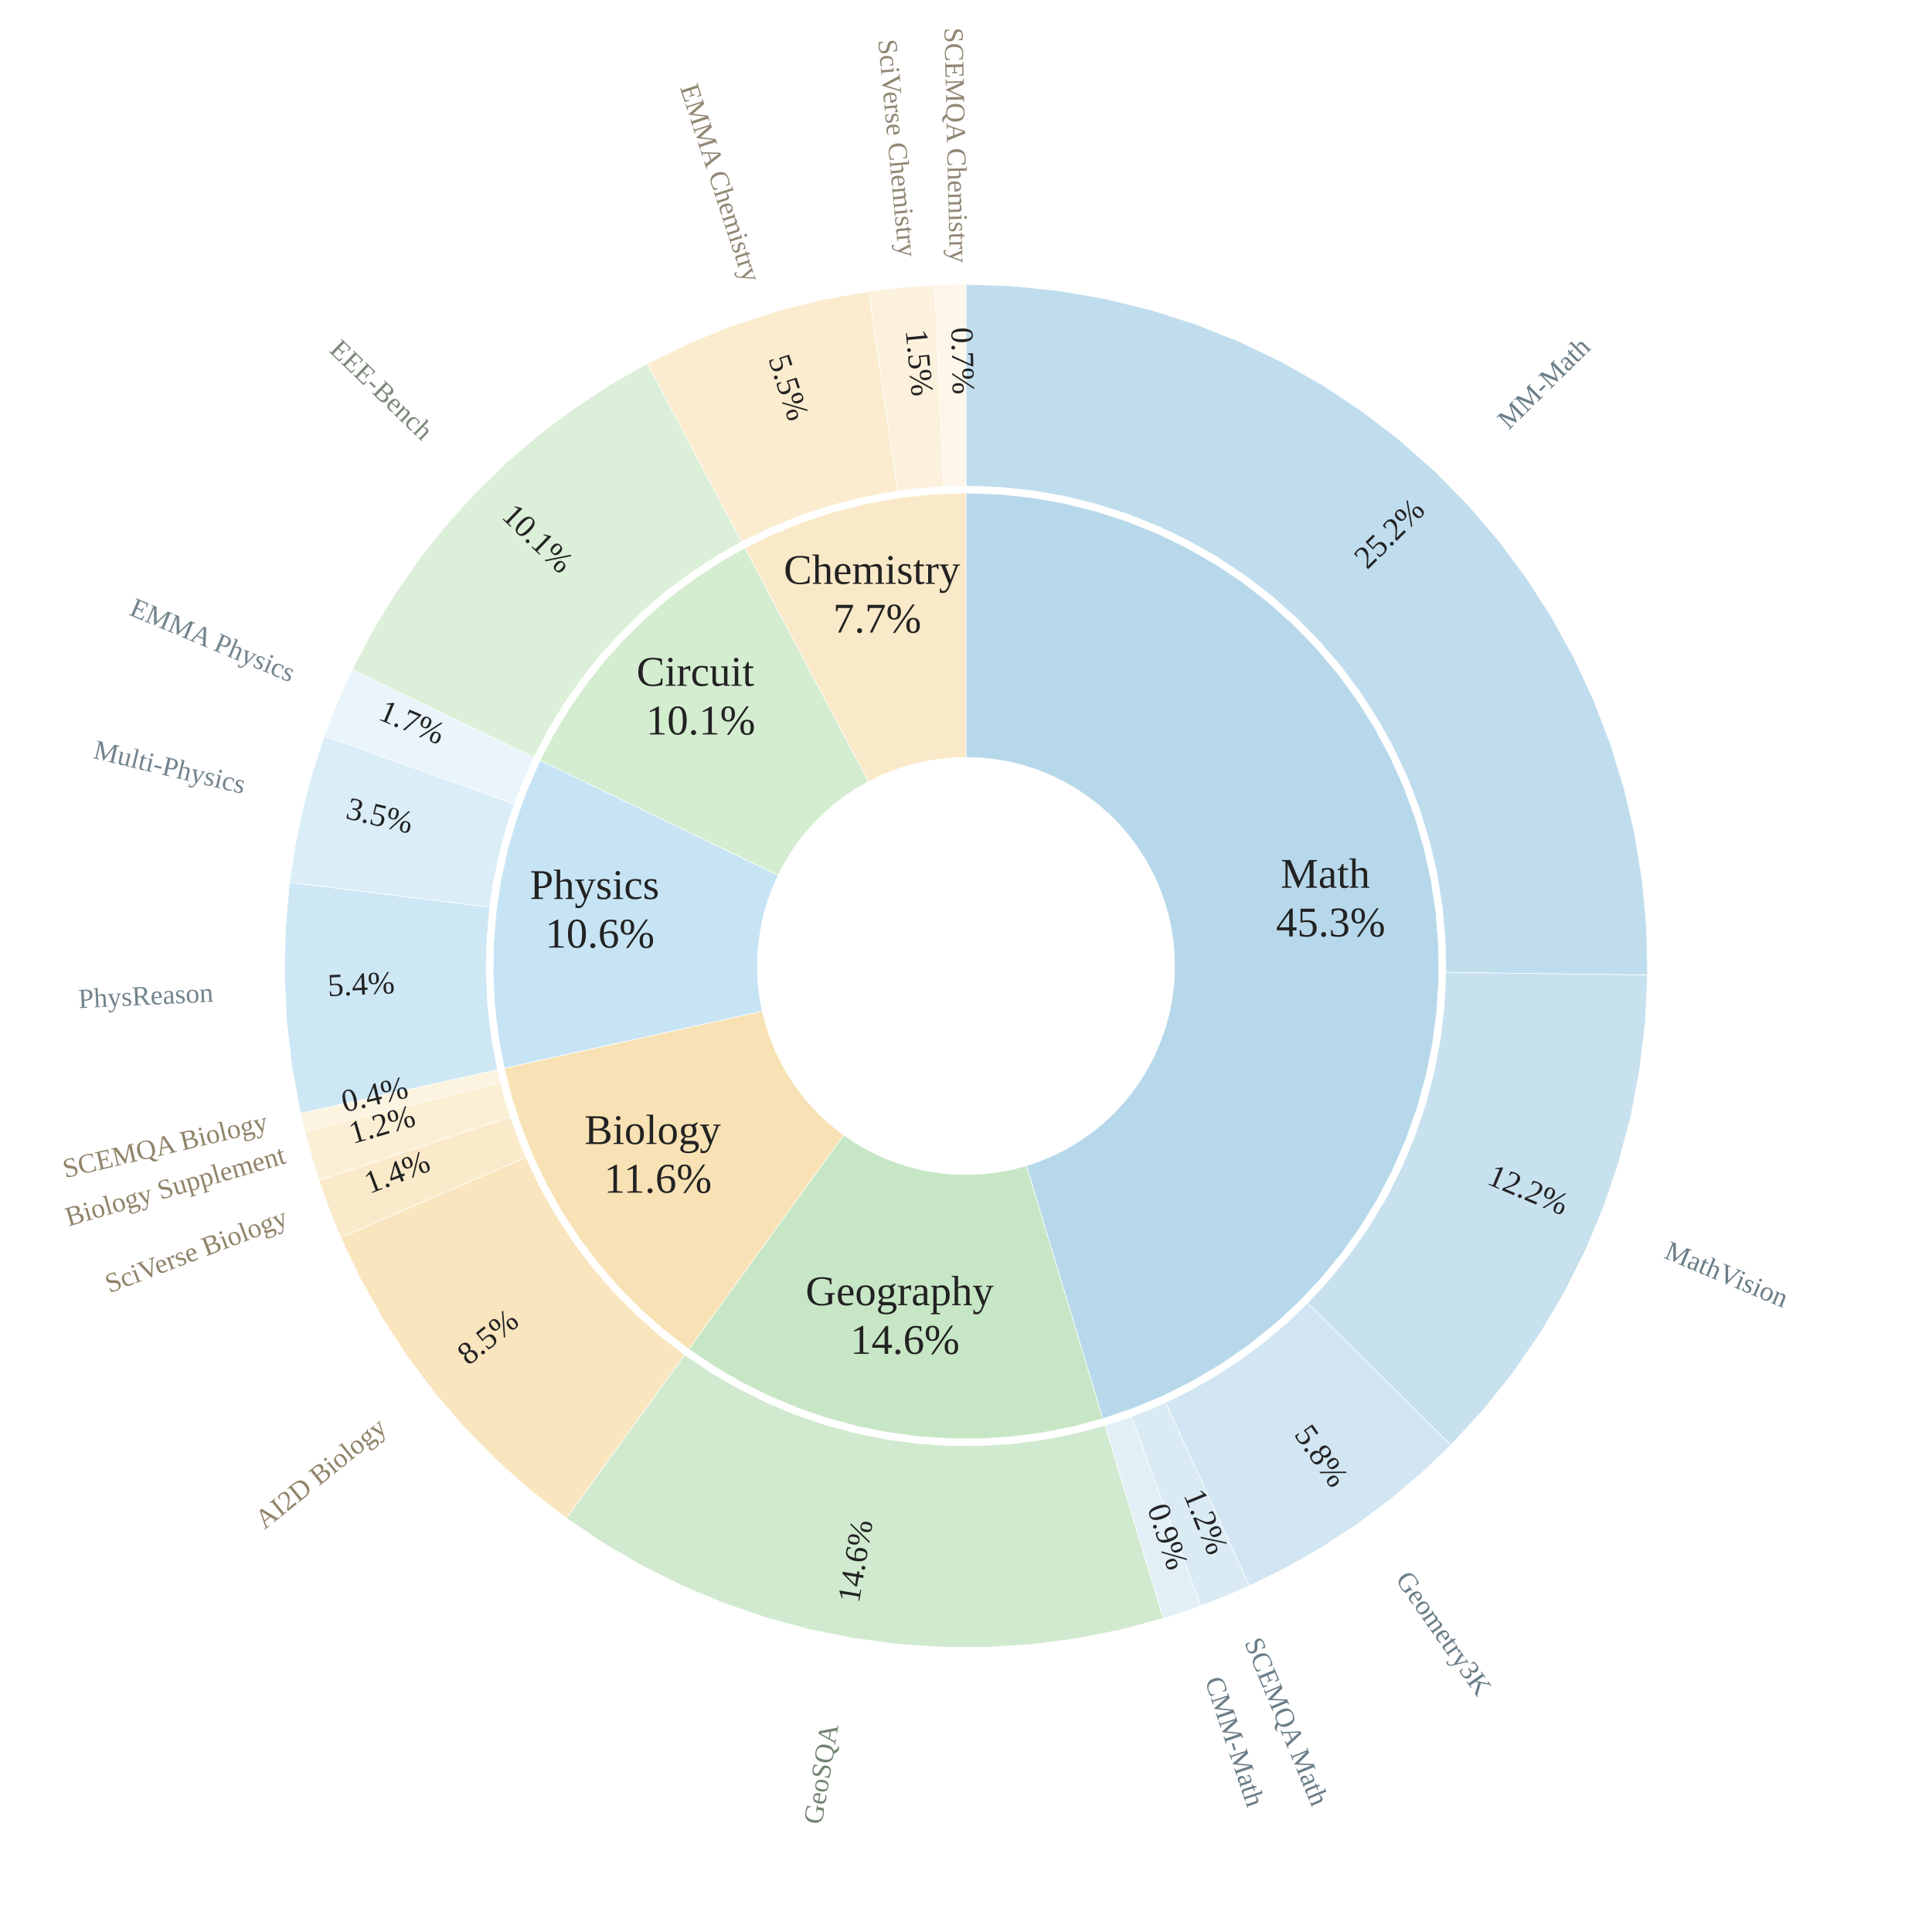
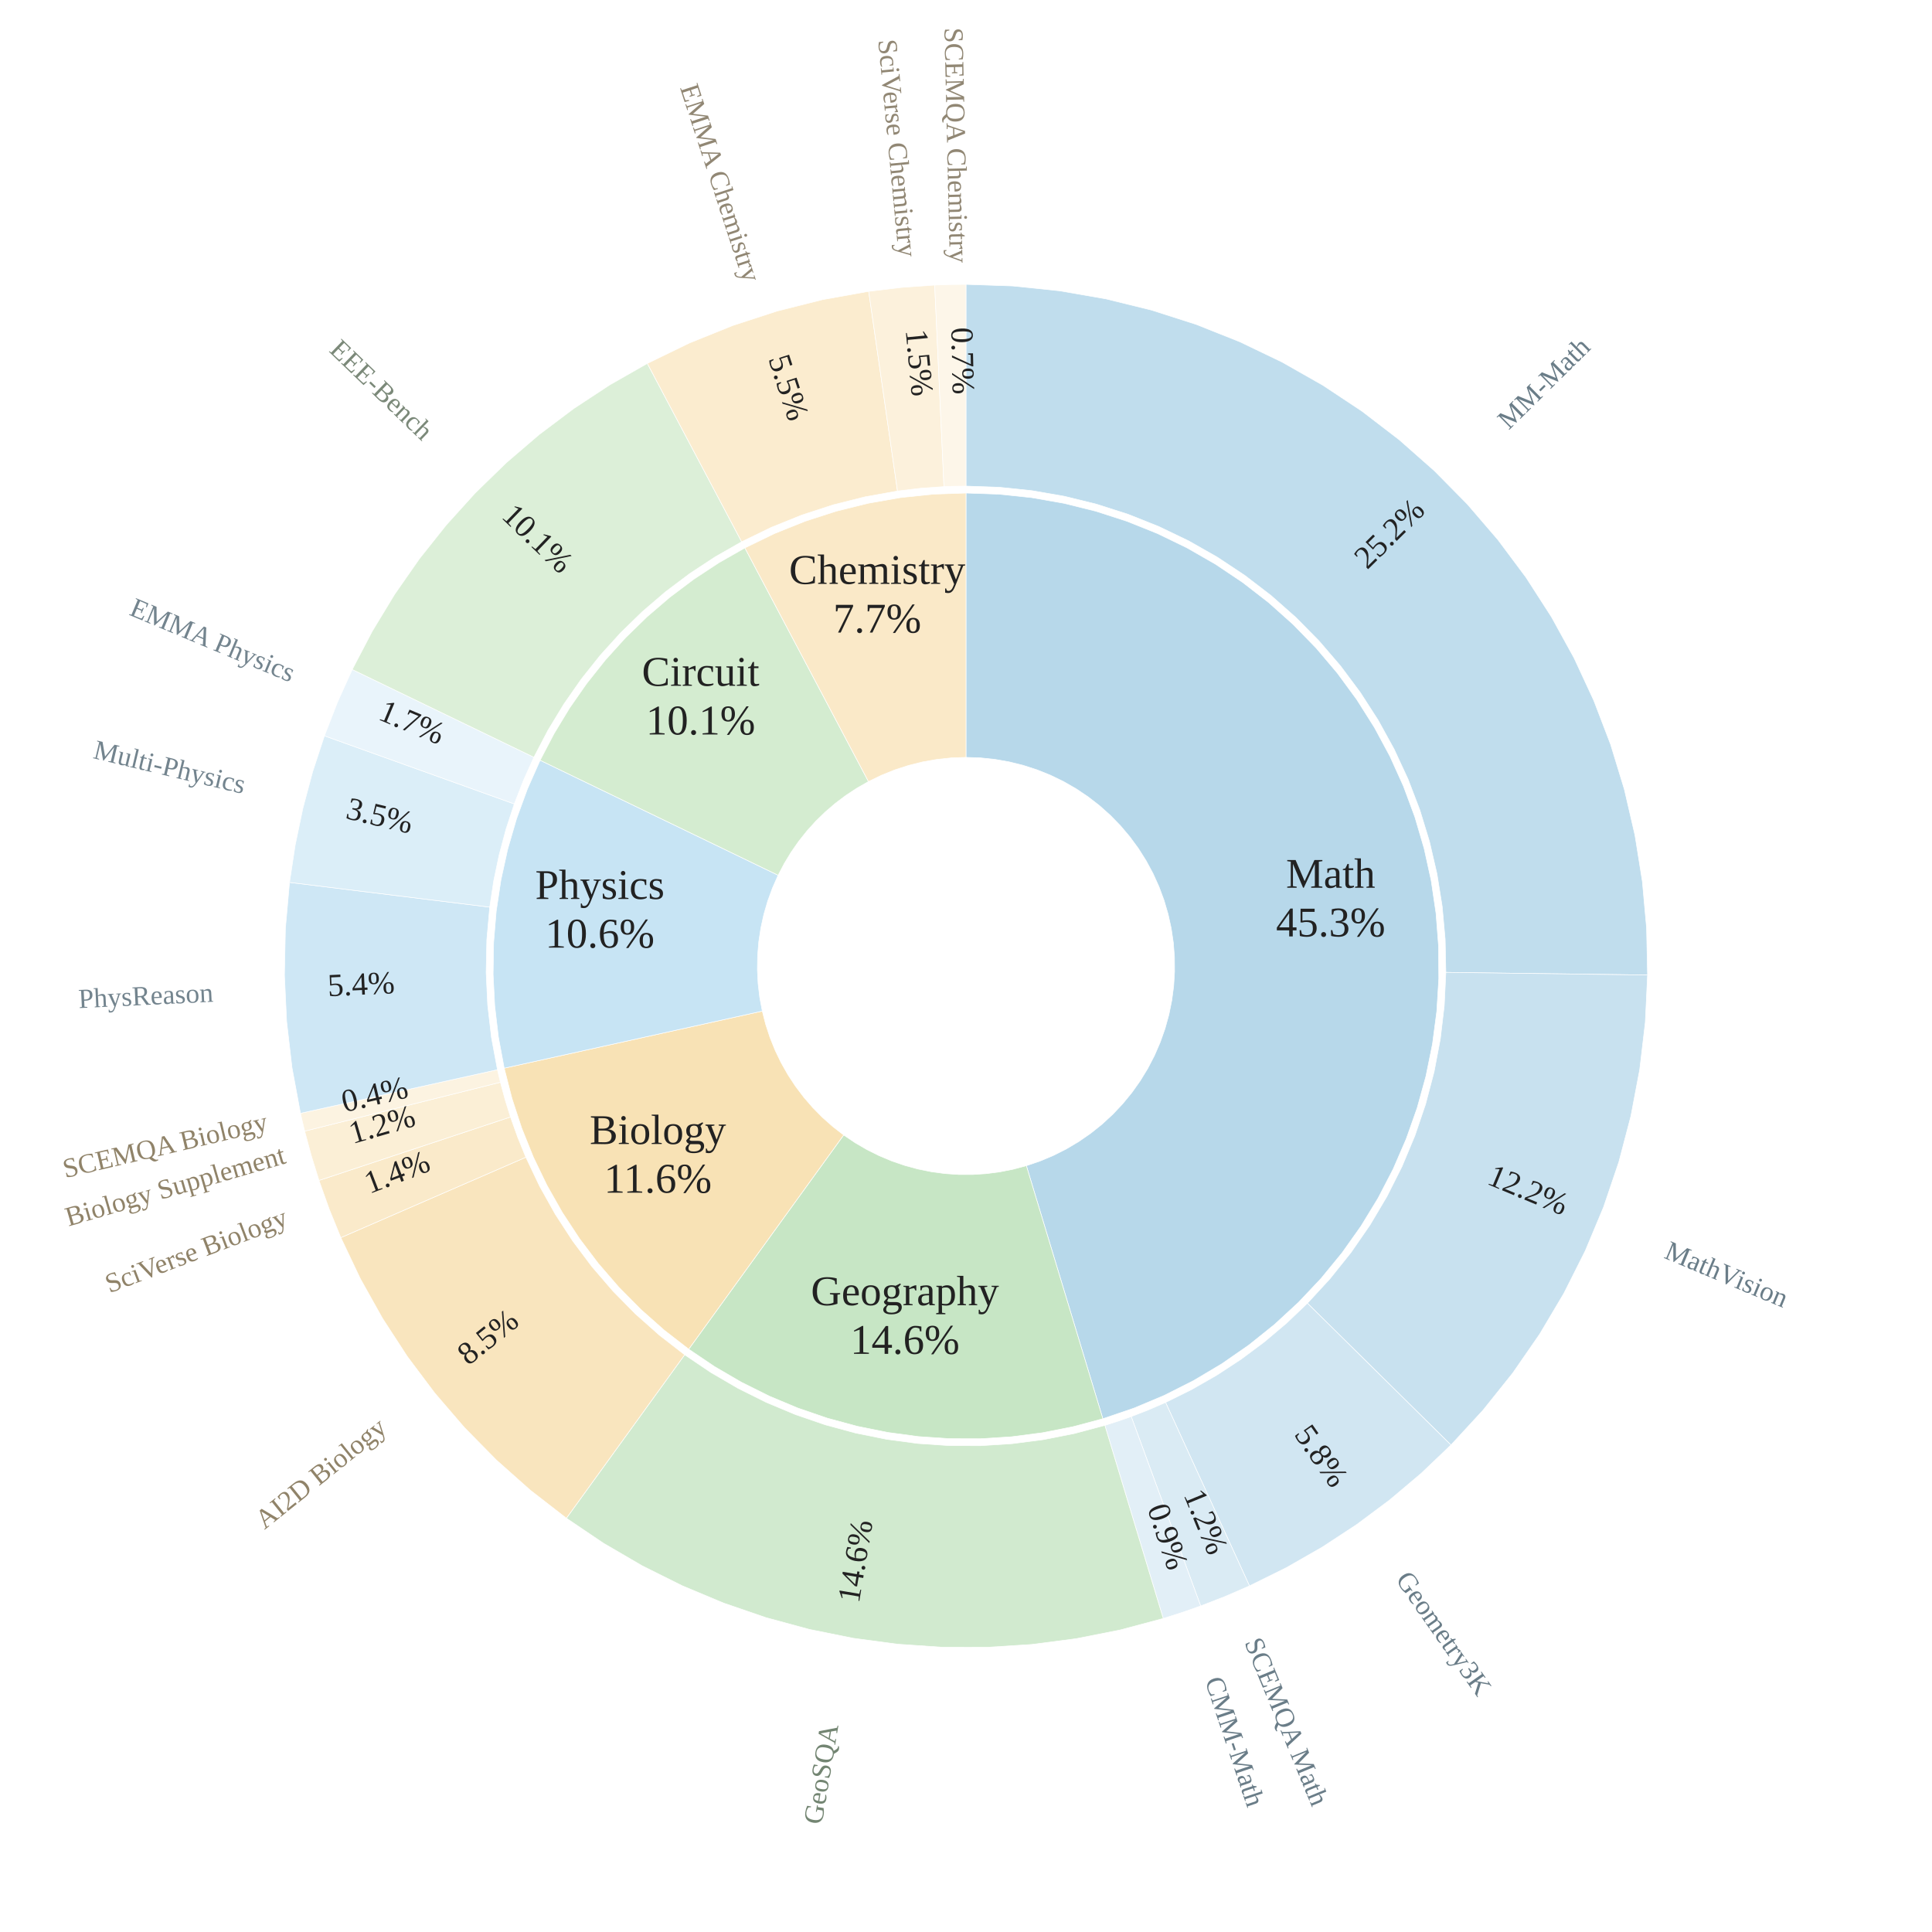
<svg xmlns="http://www.w3.org/2000/svg" width="14in" height="14in" viewBox="0 0 4200 4200">
  <rect width="100%" height="100%" fill="white" />
  <g id="outer-ring">
    <path id="slice-outer-mm_math" d="M 2100.000 618.240 L 2201.970 621.753 L 2303.457 632.275 L 2403.980 649.756 L 2503.061 674.113 L 2600.230 705.230 L 2695.029 742.961 L 2787.005 787.127 L 2875.725 837.517 L 2960.766 893.893 L 3041.726 955.988 L 3118.221 1023.507 L 3189.889 1096.130 L 3256.388 1173.513 L 3317.405 1255.288 L 3372.649 1341.069 L 3421.860 1430.448 L 3464.803 1523.002 L 3501.274 1618.292 L 3531.102 1715.865 L 3554.144 1815.260 L 3570.292 1916.005 L 3579.468 2017.623 L 3581.630 2119.631 L 3143.188 2113.822 L 3141.667 2042.000 L 3135.206 1970.453 L 3123.836 1899.520 L 3107.613 1829.538 L 3086.612 1760.838 L 3060.932 1693.746 L 3030.697 1628.581 L 2996.049 1565.651 L 2957.152 1505.254 L 2914.192 1447.677 L 2867.371 1393.193 L 2816.911 1342.061 L 2763.052 1294.522 L 2706.050 1250.802 L 2646.174 1211.109 L 2583.708 1175.630 L 2518.949 1144.534 L 2452.203 1117.968 L 2383.788 1096.059 L 2314.026 1078.909 L 2243.251 1066.602 L 2171.795 1059.193 L 2100.000 1056.720 Z" fill="#c0dded" stroke="white" stroke-width="1.2" />
    <path id="slice-outer-mathvision" d="M 3581.630 2119.631 L 3576.674 2222.667 L 3564.561 2325.109 L 3545.350 2426.459 L 3519.134 2526.228 L 3486.041 2623.931 L 3446.230 2719.094 L 3399.894 2811.258 L 3347.259 2899.974 L 3288.579 2984.813 L 3224.138 3065.363 L 3154.249 3141.235 L 2842.278 2833.115 L 2891.485 2779.695 L 2936.856 2722.980 L 2978.172 2663.247 L 3015.232 2600.783 L 3047.856 2535.893 L 3075.886 2468.890 L 3099.186 2400.099 L 3117.644 2329.854 L 3131.170 2258.495 L 3139.699 2186.368 L 3143.188 2113.822 Z" fill="#c8e1ef" stroke="white" stroke-width="1.2" />
    <path id="slice-outer-geometry3k" d="M 3154.249 3141.235 L 3089.422 3203.021 L 3020.982 3260.778 L 2949.177 3314.295 L 2874.270 3363.376 L 2796.535 3407.843 L 2716.255 3447.532 L 2533.894 3048.772 L 2590.417 3020.828 L 2645.149 2989.520 L 2697.890 2954.963 L 2748.446 2917.282 L 2796.634 2876.617 L 2842.278 2833.115 Z" fill="#d1e6f2" stroke="white" stroke-width="1.2" />
    <path id="slice-outer-scemqa_math" d="M 2716.255 3447.532 L 2663.643 3470.372 L 2610.185 3491.159 L 2459.212 3079.490 L 2496.850 3064.854 L 2533.894 3048.772 Z" fill="#daebf4" stroke="white" stroke-width="1.2" />
    <path id="slice-outer-cmm_math" d="M 2610.185 3491.159 L 2569.659 3505.359 L 2528.738 3518.378 L 2401.866 3098.654 L 2430.678 3089.487 L 2459.212 3079.490 Z" fill="#e2eff7" stroke="white" stroke-width="1.2" />
    <path id="slice-outer-geosqa" d="M 2528.738 3518.378 L 2434.676 3543.470 L 2339.170 3562.330 L 2242.632 3574.879 L 2145.478 3581.062 L 2048.128 3580.852 L 1951.001 3574.250 L 1854.518 3561.284 L 1759.094 3542.011 L 1665.142 3516.514 L 1573.067 3484.902 L 1483.266 3447.313 L 1396.128 3403.908 L 1312.027 3354.875 L 1231.328 3300.426 L 1488.384 2945.198 L 1545.203 2983.535 L 1604.416 3018.058 L 1665.769 3048.618 L 1728.996 3075.084 L 1793.825 3097.341 L 1859.975 3115.294 L 1927.161 3128.863 L 1995.093 3137.992 L 2063.478 3142.641 L 2132.020 3142.789 L 2200.425 3138.435 L 2268.395 3129.600 L 2335.639 3116.320 L 2401.866 3098.654 Z" fill="#d1eacf" stroke="white" stroke-width="1.2" />
    <path id="slice-outer-ai2d_biology" d="M 1231.328 3300.426 L 1153.122 3239.752 L 1079.141 3173.993 L 1009.716 3103.441 L 945.156 3028.412 L 885.749 2949.239 L 831.761 2866.278 L 783.431 2779.897 L 740.977 2690.482 L 1143.137 2515.747 L 1173.028 2578.703 L 1207.056 2639.522 L 1245.068 2697.934 L 1286.896 2753.678 L 1332.351 2806.504 L 1381.232 2856.179 L 1433.321 2902.479 L 1488.384 2945.198 Z" fill="#f9e5be" stroke="white" stroke-width="1.2" />
    <path id="slice-outer-sciverse_biology" d="M 740.977 2690.482 L 715.831 2628.857 L 693.479 2566.166 L 1109.694 2428.219 L 1125.432 2472.359 L 1143.137 2515.747 Z" fill="#faeaca" stroke="white" stroke-width="1.2" />
    <path id="slice-outer-biology_supplement" d="M 693.479 2566.166 L 676.918 2512.856 L 662.377 2458.960 L 1087.796 2352.737 L 1098.034 2390.684 L 1109.694 2428.219 Z" fill="#fbefd6" stroke="white" stroke-width="1.2" />
    <path id="slice-outer-scemqa_biology" d="M 662.377 2458.960 L 657.677 2439.583 L 653.238 2420.146 L 1081.362 2325.409 L 1084.487 2339.094 L 1087.796 2352.737 Z" fill="#fcf3e1" stroke="white" stroke-width="1.2" />
    <path id="slice-outer-physreason" d="M 653.238 2420.146 L 634.796 2320.885 L 623.156 2220.599 L 618.372 2119.753 L 620.466 2018.816 L 629.428 1918.255 L 1064.597 1972.037 L 1058.287 2042.840 L 1056.813 2113.908 L 1060.181 2184.912 L 1068.377 2255.521 L 1081.362 2325.409 Z" fill="#cee7f5" stroke="white" stroke-width="1.2" />
    <path id="slice-outer-multi_physics" d="M 629.428 1918.255 L 641.741 1837.142 L 658.525 1756.835 L 679.728 1677.579 L 705.284 1599.619 L 1118.006 1747.691 L 1100.012 1802.581 L 1085.084 1858.384 L 1073.267 1914.927 L 1064.597 1972.037 Z" fill="#dbeef8" stroke="white" stroke-width="1.2" />
    <path id="slice-outer-emma_physics" d="M 705.284 1599.619 L 733.629 1526.726 L 765.780 1455.431 L 1160.600 1646.171 L 1137.963 1696.369 L 1118.006 1747.691 Z" fill="#e9f4fb" stroke="white" stroke-width="1.2" />
    <path id="slice-outer-eee_bench" d="M 765.780 1455.431 L 809.319 1372.157 L 858.049 1291.810 L 911.774 1214.713 L 970.278 1141.177 L 1033.325 1071.497 L 1100.662 1005.954 L 1172.019 944.810 L 1247.107 888.313 L 1325.626 836.688 L 1407.258 790.144 L 1612.253 1177.755 L 1554.777 1210.525 L 1499.494 1246.873 L 1446.625 1286.652 L 1396.385 1329.702 L 1348.974 1375.850 L 1304.584 1424.910 L 1263.392 1476.686 L 1225.565 1530.968 L 1191.255 1587.539 L 1160.600 1646.171 Z" fill="#dcefd8" stroke="white" stroke-width="1.2" />
    <path id="slice-outer-emma_chemistry" d="M 1407.258 790.144 L 1498.734 745.713 L 1593.042 707.662 L 1689.737 676.168 L 1788.365 651.381 L 1888.461 633.418 L 1951.059 1067.406 L 1880.584 1080.054 L 1811.142 1097.506 L 1743.060 1119.680 L 1676.660 1146.472 L 1612.253 1177.755 Z" fill="#fbeccf" stroke="white" stroke-width="1.2" />
    <path id="slice-outer-sciverse_chemistry" d="M 1888.461 633.418 L 1960.029 624.866 L 2031.928 619.804 L 2052.072 1057.822 L 2001.449 1061.385 L 1951.059 1067.406 Z" fill="#fcf1dc" stroke="white" stroke-width="1.2" />
    <path id="slice-outer-scemqa_chemistry" d="M 2031.928 619.804 L 2065.955 618.631 L 2100.000 618.240 L 2100.000 1056.720 L 2076.029 1056.995 L 2052.072 1057.822 Z" fill="#fdf6e9" stroke="white" stroke-width="1.2" />
  </g>
  <g id="inner-ring">
    <path id="slice-inner-math" d="M 2100.000 1071.840 L 2171.363 1074.320 L 2242.383 1081.746 L 2312.715 1094.085 L 2382.021 1111.275 L 2449.967 1133.234 L 2516.225 1159.857 L 2580.476 1191.014 L 2642.409 1226.555 L 2701.725 1266.310 L 2758.140 1310.085 L 2811.380 1357.671 L 2861.188 1408.837 L 2907.325 1463.337 L 2949.568 1520.908 L 2987.713 1581.272 L 3021.577 1644.139 L 3050.995 1709.204 L 3075.826 1776.153 L 3095.950 1844.665 L 3111.271 1914.409 L 3121.714 1985.048 L 3127.228 2056.241 L 3127.788 2127.645 L 3123.391 2198.916 L 3114.057 2269.710 L 3099.832 2339.685 L 3080.784 2408.504 L 3057.006 2475.835 L 3028.612 2541.353 L 2995.739 2604.743 L 2958.545 2665.698 L 2917.210 2723.924 L 2871.933 2779.141 L 2822.933 2831.082 L 2770.446 2879.497 L 2714.725 2924.152 L 2656.039 2964.831 L 2594.671 3001.340 L 2530.917 3033.501 L 2465.085 3061.159 L 2397.491 3084.181 L 2231.246 2534.197 L 2261.067 2524.041 L 2290.111 2511.838 L 2318.237 2497.650 L 2345.311 2481.543 L 2371.202 2463.596 L 2395.785 2443.896 L 2418.941 2422.536 L 2440.559 2399.621 L 2460.534 2375.261 L 2478.770 2349.573 L 2495.179 2322.681 L 2509.682 2294.715 L 2522.209 2265.810 L 2532.699 2236.105 L 2541.102 2205.743 L 2547.378 2174.872 L 2551.496 2143.639 L 2553.436 2112.196 L 2553.189 2080.694 L 2550.756 2049.286 L 2546.149 2018.122 L 2539.390 1987.352 L 2530.511 1957.127 L 2519.557 1927.590 L 2506.578 1898.885 L 2491.638 1871.150 L 2474.809 1844.518 L 2456.173 1819.119 L 2435.818 1795.075 L 2413.844 1772.502 L 2390.356 1751.508 L 2365.467 1732.195 L 2339.298 1714.657 L 2311.975 1698.977 L 2283.629 1685.231 L 2254.397 1673.486 L 2224.421 1663.798 L 2193.845 1656.214 L 2162.816 1650.771 L 2131.484 1647.494 L 2100.000 1646.400 Z" fill="#B7D8EA" stroke="white" stroke-width="1.2" />
    <path id="slice-inner-geography" d="M 2397.491 3084.181 L 2332.224 3101.591 L 2265.955 3114.678 L 2198.969 3123.386 L 2131.556 3127.676 L 2064.007 3127.530 L 1996.613 3122.949 L 1929.666 3113.952 L 1863.453 3100.579 L 1798.262 3082.887 L 1734.373 3060.953 L 1672.062 3034.870 L 1611.599 3004.753 L 1553.243 2970.730 L 1497.248 2932.948 L 1834.080 2467.477 L 1858.784 2484.145 L 1884.529 2499.156 L 1911.204 2512.443 L 1938.694 2523.950 L 1966.880 2533.627 L 1995.641 2541.432 L 2024.852 2547.332 L 2054.388 2551.301 L 2084.121 2553.322 L 2113.922 2553.386 L 2143.663 2551.494 L 2173.215 2547.652 L 2202.452 2541.878 L 2231.246 2534.197 Z" fill="#C7E6C5" stroke="white" stroke-width="1.2" />
    <path id="slice-inner-biology" d="M 1497.248 2932.948 L 1443.582 2891.346 L 1392.779 2846.292 L 1345.061 2797.983 L 1300.635 2746.629 L 1259.696 2692.455 L 1222.423 2635.697 L 1188.977 2576.602 L 1159.504 2515.429 L 1134.134 2452.443 L 1112.977 2387.921 L 1096.125 2322.142 L 1657.114 2198.004 L 1664.549 2227.024 L 1673.883 2255.490 L 1685.075 2283.277 L 1698.078 2310.266 L 1712.834 2336.337 L 1729.278 2361.377 L 1747.339 2385.277 L 1766.939 2407.933 L 1787.991 2429.246 L 1810.404 2449.123 L 1834.080 2467.477 Z" fill="#F8E2B5" stroke="white" stroke-width="1.2" />
    <path id="slice-inner-physics" d="M 1096.125 2322.142 L 1083.538 2254.656 L 1075.484 2186.481 L 1071.996 2117.920 L 1073.092 2049.280 L 1078.766 1980.865 L 1088.992 1912.982 L 1103.726 1845.932 L 1122.901 1780.015 L 1146.432 1715.524 L 1174.215 1652.748 L 1691.565 1902.683 L 1679.308 1930.378 L 1668.927 1958.830 L 1660.467 1987.911 L 1653.967 2017.492 L 1649.455 2047.440 L 1646.952 2077.623 L 1646.469 2107.906 L 1648.007 2138.153 L 1651.561 2168.231 L 1657.114 2198.004 Z" fill="#C7E4F4" stroke="white" stroke-width="1.2" />
    <path id="slice-inner-circuit" d="M 1174.215 1652.748 L 1204.426 1594.966 L 1238.238 1539.215 L 1275.517 1485.719 L 1316.111 1434.694 L 1359.858 1386.345 L 1406.582 1340.866 L 1456.095 1298.440 L 1508.197 1259.237 L 1562.679 1223.416 L 1619.322 1191.121 L 1887.936 1699.024 L 1862.947 1713.272 L 1838.910 1729.075 L 1815.924 1746.370 L 1794.080 1765.088 L 1773.467 1785.152 L 1754.167 1806.483 L 1736.257 1828.994 L 1719.811 1852.595 L 1704.894 1877.191 L 1691.565 1902.683 Z" fill="#D4ECD0" stroke="white" stroke-width="1.2" />
    <path id="slice-inner-chemistry" d="M 1619.322 1191.121 L 1683.596 1159.936 L 1749.879 1133.290 L 1817.853 1111.311 L 1887.189 1094.105 L 1957.553 1081.756 L 2028.604 1074.322 L 2100.000 1071.840 L 2100.000 1646.400 L 2068.502 1647.495 L 2037.156 1650.775 L 2006.113 1656.223 L 1975.523 1663.814 L 1945.535 1673.510 L 1916.292 1685.266 L 1887.936 1699.024 Z" fill="#FAE9C8" stroke="white" stroke-width="1.2" />
  </g>
  <g id="leader-lines">
</g>
-   <g id="labels">
-     <g id="label-inner-math-1">
-       <text x="2892.744" y="1929.906" text-anchor="middle" font-family="Times New Roman, serif" font-size="92.0" fill="#222222">
-         <tspan x="2892.744" dy="0.000">Math</tspan>
-         <tspan x="2892.744" dy="105.800">45.3%</tspan>
-       </text>
-     </g>
-     <g id="label-inner-geography-1">
-       <text x="1967.239" y="2837.386" text-anchor="middle" font-family="Times New Roman, serif" font-size="92.0" fill="#222222">
-         <tspan x="1967.239" dy="0.000">Geography</tspan>
-         <tspan x="1967.239" dy="105.800">14.6%</tspan>
-       </text>
-     </g>
-     <g id="label-inner-biology-1">
-       <text x="1430.166" y="2486.987" text-anchor="middle" font-family="Times New Roman, serif" font-size="92.0" fill="#222222">
-         <tspan x="1430.166" dy="0.000">Biology</tspan>
-         <tspan x="1430.166" dy="105.800">11.6%</tspan>
-       </text>
-     </g>
-     <g id="label-inner-physics-1">
-       <text x="1304.038" y="1954.245" text-anchor="middle" font-family="Times New Roman, serif" font-size="92.0" fill="#222222">
-         <tspan x="1304.038" dy="0.000">Physics</tspan>
-         <tspan x="1304.038" dy="105.800">10.6%</tspan>
-       </text>
-     </g>
-     <g id="label-inner-circuit-1">
-       <text x="1523.125" y="1490.869" text-anchor="middle" font-family="Times New Roman, serif" font-size="92.0" fill="#222222">
-         <tspan x="1523.125" dy="0.000">Circuit</tspan>
-         <tspan x="1523.125" dy="105.800">10.1%</tspan>
-       </text>
-     </g>
-     <g id="label-inner-chemistry-1">
-       <text x="1906.996" y="1269.329" text-anchor="middle" font-family="Times New Roman, serif" font-size="92.0" fill="#222222">
-         <tspan x="1906.996" dy="0.000">Chemistry</tspan>
-         <tspan x="1906.996" dy="105.800">7.7%</tspan>
-       </text>
-     </g>
-     <g id="label-outer_outside-mm_math-1">
-       <text x="3369.921" y="846.793" text-anchor="middle" transform="rotate(-44.620 3369.921 846.793)" font-family="Times New Roman, serif" font-size="60.0" fill="#6a7d88">
-         <tspan x="3369.921" dy="0.000">MM-Math</tspan>
-       </text>
-     </g>
-     <g id="label-outer_inside-mm_math-2">
-       <text x="3036.298" y="1176.025" text-anchor="middle" transform="rotate(-44.620 3036.298 1176.025)" font-family="Times New Roman, serif" font-size="70.0" fill="#222222">
-         <tspan x="3036.298" dy="0.000">25.2%</tspan>
-       </text>
-     </g>
-     <g id="label-outer_outside-mathvision-1">
-       <text x="3745.936" y="2788.565" text-anchor="middle" transform="rotate(22.702 3745.936 2788.565)" font-family="Times New Roman, serif" font-size="60.0" fill="#6a7d88">
-         <tspan x="3745.936" dy="0.000">MathVision</tspan>
-       </text>
-     </g>
-     <g id="label-outer_inside-mathvision-2">
-       <text x="3313.529" y="2607.671" text-anchor="middle" transform="rotate(22.702 3313.529 2607.671)" font-family="Times New Roman, serif" font-size="70.0" fill="#222222">
-         <tspan x="3313.529" dy="0.000">12.2%</tspan>
-       </text>
-     </g>
-     <g id="label-outer_outside-geometry3k-1">
-       <text x="3122.478" y="3562.110" text-anchor="middle" transform="rotate(55.034 3122.478 3562.110)" font-family="Times New Roman, serif" font-size="60.0" fill="#6a7d88">
-         <tspan x="3122.478" dy="0.000">Geometry3K</tspan>
-       </text>
-     </g>
-     <g id="label-outer_inside-geometry3k-2">
-       <text x="2853.861" y="3177.996" text-anchor="middle" transform="rotate(55.034 2853.861 3177.996)" font-family="Times New Roman, serif" font-size="70.0" fill="#222222">
-         <tspan x="2853.861" dy="0.000">5.8%</tspan>
-       </text>
-     </g>
-     <g id="label-outer_outside-scemqa_math-1">
-       <text x="2778.672" y="3750.040" text-anchor="middle" transform="rotate(67.642 2778.672 3750.040)" font-family="Times New Roman, serif" font-size="60.0" fill="#6a7d88">
-         <tspan x="2778.672" dy="0.000">SCEMQA Math</tspan>
-       </text>
-     </g>
-     <g id="label-outer_inside-scemqa_math-2">
-       <text x="2600.377" y="3316.555" text-anchor="middle" transform="rotate(67.642 2600.377 3316.555)" font-family="Times New Roman, serif" font-size="70.0" fill="#222222">
-         <tspan x="2600.377" dy="0.000">1.2%</tspan>
-       </text>
-     </g>
-     <g id="label-outer_outside-cmm_math-1">
-       <text x="2665.507" y="3792.167" text-anchor="middle" transform="rotate(71.521 2665.507 3792.167)" font-family="Times New Roman, serif" font-size="60.0" fill="#6a7d88">
-         <tspan x="2665.507" dy="0.000">CMM-Math</tspan>
-       </text>
-     </g>
-     <g id="label-outer_inside-cmm_math-2">
-       <text x="2516.942" y="3347.614" text-anchor="middle" transform="rotate(71.521 2516.942 3347.614)" font-family="Times New Roman, serif" font-size="70.0" fill="#222222">
-         <tspan x="2516.942" dy="0.000">0.9%</tspan>
-       </text>
-     </g>
-     <g id="label-outer_outside-geosqa-1">
-       <text x="1804.420" y="3859.505" text-anchor="middle" transform="rotate(-80.464 1804.420 3859.505)" font-family="Times New Roman, serif" font-size="60.0" fill="#738572">
-         <tspan x="1804.420" dy="0.000">GeoSQA</tspan>
-       </text>
-     </g>
-     <g id="label-outer_inside-geosqa-2">
-       <text x="1882.072" y="3397.262" text-anchor="middle" transform="rotate(-80.464 1882.072 3397.262)" font-family="Times New Roman, serif" font-size="70.0" fill="#222222">
-         <tspan x="1882.072" dy="0.000">14.6%</tspan>
-       </text>
-     </g>
-     <g id="label-outer_outside-ai2d_biology-1">
-       <text x="709.474" y="3217.883" text-anchor="middle" transform="rotate(-38.797 709.474 3217.883)" font-family="Times New Roman, serif" font-size="60.0" fill="#908369">
-         <tspan x="709.474" dy="0.000">AI2D Biology</tspan>
-       </text>
-     </g>
-     <g id="label-outer_inside-ai2d_biology-2">
-       <text x="1074.781" y="2924.202" text-anchor="middle" transform="rotate(-38.797 1074.781 2924.202)" font-family="Times New Roman, serif" font-size="70.0" fill="#222222">
-         <tspan x="1074.781" dy="0.000">8.5%</tspan>
-       </text>
-     </g>
-     <g id="label-outer_outside-sciverse_biology-1">
-       <text x="433.348" y="2736.787" text-anchor="middle" transform="rotate(-20.911 433.348 2736.787)" font-family="Times New Roman, serif" font-size="60.0" fill="#908369">
-         <tspan x="433.348" dy="0.000">SciVerse Biology</tspan>
-       </text>
-     </g>
-     <g id="label-outer_inside-sciverse_biology-2">
-       <text x="871.197" y="2569.496" text-anchor="middle" transform="rotate(-20.911 871.197 2569.496)" font-family="Times New Roman, serif" font-size="70.0" fill="#222222">
-         <tspan x="871.197" dy="0.000">1.4%</tspan>
-       </text>
-     </g>
-     <g id="label-outer_outside-biology_supplement-1">
-       <text x="386.493" y="2597.112" text-anchor="middle" transform="rotate(-16.178 386.493 2597.112)" font-family="Times New Roman, serif" font-size="60.0" fill="#908369">
-         <tspan x="386.493" dy="0.000">Biology Supplement</tspan>
-       </text>
-     </g>
-     <g id="label-outer_inside-biology_supplement-2">
-       <text x="836.652" y="2466.515" text-anchor="middle" transform="rotate(-16.178 836.652 2466.515)" font-family="Times New Roman, serif" font-size="70.0" fill="#222222">
-         <tspan x="836.652" dy="0.000">1.2%</tspan>
-       </text>
-     </g>
-     <g id="label-outer_outside-scemqa_biology-1">
-       <text x="363.325" y="2508.886" text-anchor="middle" transform="rotate(-13.249 363.325 2508.886)" font-family="Times New Roman, serif" font-size="60.0" fill="#908369">
-         <tspan x="363.325" dy="0.000">SCEMQA Biology</tspan>
-       </text>
-     </g>
-     <g id="label-outer_inside-scemqa_biology-2">
-       <text x="819.570" y="2401.467" text-anchor="middle" transform="rotate(-13.249 819.570 2401.467)" font-family="Times New Roman, serif" font-size="70.0" fill="#222222">
-         <tspan x="819.570" dy="0.000">0.4%</tspan>
-       </text>
-     </g>
-     <g id="label-outer_outside-physreason-1">
-       <text x="317.844" y="2184.547" text-anchor="middle" transform="rotate(-2.716 317.844 2184.547)" font-family="Times New Roman, serif" font-size="60.0" fill="#73848e">
-         <tspan x="317.844" dy="0.000">PhysReason</tspan>
-       </text>
-     </g>
-     <g id="label-outer_inside-physreason-2">
-       <text x="786.038" y="2162.336" text-anchor="middle" transform="rotate(-2.716 786.038 2162.336)" font-family="Times New Roman, serif" font-size="70.0" fill="#222222">
-         <tspan x="786.038" dy="0.000">5.4%</tspan>
-       </text>
-     </g>
-     <g id="label-outer_outside-multi_physics-1">
-       <text x="364.346" y="1686.801" text-anchor="middle" transform="rotate(13.391 364.346 1686.801)" font-family="Times New Roman, serif" font-size="60.0" fill="#73848e">
-         <tspan x="364.346" dy="0.000">Multi-Physics</tspan>
-       </text>
-     </g>
-     <g id="label-outer_inside-multi_physics-2">
-       <text x="820.323" y="1795.353" text-anchor="middle" transform="rotate(13.391 820.323 1795.353)" font-family="Times New Roman, serif" font-size="70.0" fill="#222222">
-         <tspan x="820.323" dy="0.000">3.5%</tspan>
-       </text>
-     </g>
-     <g id="label-outer_outside-emma_physics-1">
-       <text x="454.778" y="1409.732" text-anchor="middle" transform="rotate(22.761 454.778 1409.732)" font-family="Times New Roman, serif" font-size="60.0" fill="#73848e">
-         <tspan x="454.778" dy="0.000">EMMA Physics</tspan>
-       </text>
-     </g>
-     <g id="label-outer_inside-emma_physics-2">
-       <text x="886.997" y="1591.073" text-anchor="middle" transform="rotate(22.761 886.997 1591.073)" font-family="Times New Roman, serif" font-size="70.0" fill="#222222">
-         <tspan x="886.997" dy="0.000">1.7%</tspan>
-       </text>
-     </g>
-     <g id="label-outer_outside-eee_bench-1">
-       <text x="815.637" y="861.599" text-anchor="middle" transform="rotate(43.956 815.637 861.599)" font-family="Times New Roman, serif" font-size="60.0" fill="#7b8979">
-         <tspan x="815.637" dy="0.000">EEE-Bench</tspan>
-       </text>
-     </g>
-     <g id="label-outer_inside-eee_bench-2">
-       <text x="1153.054" y="1186.941" text-anchor="middle" transform="rotate(43.956 1153.054 1186.941)" font-family="Times New Roman, serif" font-size="70.0" fill="#222222">
-         <tspan x="1153.054" dy="0.000">10.1%</tspan>
-       </text>
-     </g>
-     <g id="label-outer_outside-emma_chemistry-1">
-       <text x="1547.470" y="403.551" text-anchor="middle" transform="rotate(71.960 1547.470 403.551)" font-family="Times New Roman, serif" font-size="60.0" fill="#918774">
-         <tspan x="1547.470" dy="0.000">EMMA Chemistry</tspan>
-       </text>
-     </g>
-     <g id="label-outer_inside-emma_chemistry-2">
-       <text x="1692.626" y="849.229" text-anchor="middle" transform="rotate(71.960 1692.626 849.229)" font-family="Times New Roman, serif" font-size="70.0" fill="#222222">
-         <tspan x="1692.626" dy="0.000">5.5%</tspan>
-       </text>
-     </g>
-     <g id="label-outer_outside-sciverse_chemistry-1">
-       <text x="1931.463" y="323.818" text-anchor="middle" transform="rotate(84.580 1931.463 323.818)" font-family="Times New Roman, serif" font-size="60.0" fill="#918774">
-         <tspan x="1931.463" dy="0.000">SciVerse Chemistry</tspan>
-       </text>
-     </g>
-     <g id="label-outer_inside-sciverse_chemistry-2">
-       <text x="1975.740" y="790.442" text-anchor="middle" transform="rotate(84.580 1975.740 790.442)" font-family="Times New Roman, serif" font-size="70.0" fill="#222222">
-         <tspan x="1975.740" dy="0.000">1.5%</tspan>
-       </text>
-     </g>
-     <g id="label-outer_outside-scemqa_chemistry-1">
-       <text x="2059.007" y="316.311" text-anchor="middle" transform="rotate(88.683 2059.007 316.311)" font-family="Times New Roman, serif" font-size="60.0" fill="#918774">
-         <tspan x="2059.007" dy="0.000">SCEMQA Chemistry</tspan>
-       </text>
-     </g>
-     <g id="label-outer_inside-scemqa_chemistry-2">
-       <text x="2069.776" y="784.907" text-anchor="middle" transform="rotate(88.683 2069.776 784.907)" font-family="Times New Roman, serif" font-size="70.0" fill="#222222">
-         <tspan x="2069.776" dy="0.000">0.7%</tspan>
-       </text>
-     </g>
-   </g>
+   <text id="text-inner-math-1-line-1" x="2892.744" y="1929.906" text-anchor="middle" font-family="Times New Roman, serif" font-size="92.0" fill="#222222">Math</text>
+   <text id="text-inner-math-1-line-2" x="2892.744" y="2035.706" text-anchor="middle" font-family="Times New Roman, serif" font-size="92.0" fill="#222222">45.3%</text>
+   <text id="text-inner-geography-1-line-1" x="1967.239" y="2837.386" text-anchor="middle" font-family="Times New Roman, serif" font-size="92.0" fill="#222222">Geography</text>
+   <text id="text-inner-geography-1-line-2" x="1967.239" y="2943.186" text-anchor="middle" font-family="Times New Roman, serif" font-size="92.0" fill="#222222">14.6%</text>
+   <text id="text-inner-biology-1-line-1" x="1430.166" y="2486.987" text-anchor="middle" font-family="Times New Roman, serif" font-size="92.0" fill="#222222">Biology</text>
+   <text id="text-inner-biology-1-line-2" x="1430.166" y="2592.787" text-anchor="middle" font-family="Times New Roman, serif" font-size="92.0" fill="#222222">11.6%</text>
+   <text id="text-inner-physics-1-line-1" x="1304.038" y="1954.245" text-anchor="middle" font-family="Times New Roman, serif" font-size="92.0" fill="#222222">Physics</text>
+   <text id="text-inner-physics-1-line-2" x="1304.038" y="2060.045" text-anchor="middle" font-family="Times New Roman, serif" font-size="92.0" fill="#222222">10.6%</text>
+   <text id="text-inner-circuit-1-line-1" x="1523.125" y="1490.869" text-anchor="middle" font-family="Times New Roman, serif" font-size="92.0" fill="#222222">Circuit</text>
+   <text id="text-inner-circuit-1-line-2" x="1523.125" y="1596.669" text-anchor="middle" font-family="Times New Roman, serif" font-size="92.0" fill="#222222">10.1%</text>
+   <text id="text-inner-chemistry-1-line-1" x="1906.996" y="1269.329" text-anchor="middle" font-family="Times New Roman, serif" font-size="92.0" fill="#222222">Chemistry</text>
+   <text id="text-inner-chemistry-1-line-2" x="1906.996" y="1375.129" text-anchor="middle" font-family="Times New Roman, serif" font-size="92.0" fill="#222222">7.7%</text>
+   <text id="text-outer_outside-mm_math-1-line-1" x="3369.921" y="846.793" text-anchor="middle" transform="rotate(-44.620 3369.921 846.793)" font-family="Times New Roman, serif" font-size="60.0" fill="#6a7d88">MM-Math</text>
+   <text id="text-outer_inside-mm_math-2-line-1" x="3036.298" y="1176.025" text-anchor="middle" transform="rotate(-44.620 3036.298 1176.025)" font-family="Times New Roman, serif" font-size="70.0" fill="#222222">25.2%</text>
+   <text id="text-outer_outside-mathvision-1-line-1" x="3745.936" y="2788.565" text-anchor="middle" transform="rotate(22.702 3745.936 2788.565)" font-family="Times New Roman, serif" font-size="60.0" fill="#6a7d88">MathVision</text>
+   <text id="text-outer_inside-mathvision-2-line-1" x="3313.529" y="2607.671" text-anchor="middle" transform="rotate(22.702 3313.529 2607.671)" font-family="Times New Roman, serif" font-size="70.0" fill="#222222">12.2%</text>
+   <text id="text-outer_outside-geometry3k-1-line-1" x="3122.478" y="3562.110" text-anchor="middle" transform="rotate(55.034 3122.478 3562.110)" font-family="Times New Roman, serif" font-size="60.0" fill="#6a7d88">Geometry3K</text>
+   <text id="text-outer_inside-geometry3k-2-line-1" x="2853.861" y="3177.996" text-anchor="middle" transform="rotate(55.034 2853.861 3177.996)" font-family="Times New Roman, serif" font-size="70.0" fill="#222222">5.8%</text>
+   <text id="text-outer_outside-scemqa_math-1-line-1" x="2778.672" y="3750.040" text-anchor="middle" transform="rotate(67.642 2778.672 3750.040)" font-family="Times New Roman, serif" font-size="60.0" fill="#6a7d88">SCEMQA Math</text>
+   <text id="text-outer_inside-scemqa_math-2-line-1" x="2600.377" y="3316.555" text-anchor="middle" transform="rotate(67.642 2600.377 3316.555)" font-family="Times New Roman, serif" font-size="70.0" fill="#222222">1.2%</text>
+   <text id="text-outer_outside-cmm_math-1-line-1" x="2665.507" y="3792.167" text-anchor="middle" transform="rotate(71.521 2665.507 3792.167)" font-family="Times New Roman, serif" font-size="60.0" fill="#6a7d88">CMM-Math</text>
+   <text id="text-outer_inside-cmm_math-2-line-1" x="2516.942" y="3347.614" text-anchor="middle" transform="rotate(71.521 2516.942 3347.614)" font-family="Times New Roman, serif" font-size="70.0" fill="#222222">0.9%</text>
+   <text id="text-outer_outside-geosqa-1-line-1" x="1804.420" y="3859.505" text-anchor="middle" transform="rotate(-80.464 1804.420 3859.505)" font-family="Times New Roman, serif" font-size="60.0" fill="#738572">GeoSQA</text>
+   <text id="text-outer_inside-geosqa-2-line-1" x="1882.072" y="3397.262" text-anchor="middle" transform="rotate(-80.464 1882.072 3397.262)" font-family="Times New Roman, serif" font-size="70.0" fill="#222222">14.6%</text>
+   <text id="text-outer_outside-ai2d_biology-1-line-1" x="709.474" y="3217.883" text-anchor="middle" transform="rotate(-38.797 709.474 3217.883)" font-family="Times New Roman, serif" font-size="60.0" fill="#908369">AI2D Biology</text>
+   <text id="text-outer_inside-ai2d_biology-2-line-1" x="1074.781" y="2924.202" text-anchor="middle" transform="rotate(-38.797 1074.781 2924.202)" font-family="Times New Roman, serif" font-size="70.0" fill="#222222">8.5%</text>
+   <text id="text-outer_outside-sciverse_biology-1-line-1" x="433.348" y="2736.787" text-anchor="middle" transform="rotate(-20.911 433.348 2736.787)" font-family="Times New Roman, serif" font-size="60.0" fill="#908369">SciVerse Biology</text>
+   <text id="text-outer_inside-sciverse_biology-2-line-1" x="871.197" y="2569.496" text-anchor="middle" transform="rotate(-20.911 871.197 2569.496)" font-family="Times New Roman, serif" font-size="70.0" fill="#222222">1.4%</text>
+   <text id="text-outer_outside-biology_supplement-1-line-1" x="386.493" y="2597.112" text-anchor="middle" transform="rotate(-16.178 386.493 2597.112)" font-family="Times New Roman, serif" font-size="60.0" fill="#908369">Biology Supplement</text>
+   <text id="text-outer_inside-biology_supplement-2-line-1" x="836.652" y="2466.515" text-anchor="middle" transform="rotate(-16.178 836.652 2466.515)" font-family="Times New Roman, serif" font-size="70.0" fill="#222222">1.2%</text>
+   <text id="text-outer_outside-scemqa_biology-1-line-1" x="363.325" y="2508.886" text-anchor="middle" transform="rotate(-13.249 363.325 2508.886)" font-family="Times New Roman, serif" font-size="60.0" fill="#908369">SCEMQA Biology</text>
+   <text id="text-outer_inside-scemqa_biology-2-line-1" x="819.570" y="2401.467" text-anchor="middle" transform="rotate(-13.249 819.570 2401.467)" font-family="Times New Roman, serif" font-size="70.0" fill="#222222">0.4%</text>
+   <text id="text-outer_outside-physreason-1-line-1" x="317.844" y="2184.547" text-anchor="middle" transform="rotate(-2.716 317.844 2184.547)" font-family="Times New Roman, serif" font-size="60.0" fill="#73848e">PhysReason</text>
+   <text id="text-outer_inside-physreason-2-line-1" x="786.038" y="2162.336" text-anchor="middle" transform="rotate(-2.716 786.038 2162.336)" font-family="Times New Roman, serif" font-size="70.0" fill="#222222">5.4%</text>
+   <text id="text-outer_outside-multi_physics-1-line-1" x="364.346" y="1686.801" text-anchor="middle" transform="rotate(13.391 364.346 1686.801)" font-family="Times New Roman, serif" font-size="60.0" fill="#73848e">Multi-Physics</text>
+   <text id="text-outer_inside-multi_physics-2-line-1" x="820.323" y="1795.353" text-anchor="middle" transform="rotate(13.391 820.323 1795.353)" font-family="Times New Roman, serif" font-size="70.0" fill="#222222">3.5%</text>
+   <text id="text-outer_outside-emma_physics-1-line-1" x="454.778" y="1409.732" text-anchor="middle" transform="rotate(22.761 454.778 1409.732)" font-family="Times New Roman, serif" font-size="60.0" fill="#73848e">EMMA Physics</text>
+   <text id="text-outer_inside-emma_physics-2-line-1" x="886.997" y="1591.073" text-anchor="middle" transform="rotate(22.761 886.997 1591.073)" font-family="Times New Roman, serif" font-size="70.0" fill="#222222">1.7%</text>
+   <text id="text-outer_outside-eee_bench-1-line-1" x="815.637" y="861.599" text-anchor="middle" transform="rotate(43.956 815.637 861.599)" font-family="Times New Roman, serif" font-size="60.0" fill="#7b8979">EEE-Bench</text>
+   <text id="text-outer_inside-eee_bench-2-line-1" x="1153.054" y="1186.941" text-anchor="middle" transform="rotate(43.956 1153.054 1186.941)" font-family="Times New Roman, serif" font-size="70.0" fill="#222222">10.1%</text>
+   <text id="text-outer_outside-emma_chemistry-1-line-1" x="1547.470" y="403.551" text-anchor="middle" transform="rotate(71.960 1547.470 403.551)" font-family="Times New Roman, serif" font-size="60.0" fill="#918774">EMMA Chemistry</text>
+   <text id="text-outer_inside-emma_chemistry-2-line-1" x="1692.626" y="849.229" text-anchor="middle" transform="rotate(71.960 1692.626 849.229)" font-family="Times New Roman, serif" font-size="70.0" fill="#222222">5.5%</text>
+   <text id="text-outer_outside-sciverse_chemistry-1-line-1" x="1931.463" y="323.818" text-anchor="middle" transform="rotate(84.580 1931.463 323.818)" font-family="Times New Roman, serif" font-size="60.0" fill="#918774">SciVerse Chemistry</text>
+   <text id="text-outer_inside-sciverse_chemistry-2-line-1" x="1975.740" y="790.442" text-anchor="middle" transform="rotate(84.580 1975.740 790.442)" font-family="Times New Roman, serif" font-size="70.0" fill="#222222">1.5%</text>
+   <text id="text-outer_outside-scemqa_chemistry-1-line-1" x="2059.007" y="316.311" text-anchor="middle" transform="rotate(88.683 2059.007 316.311)" font-family="Times New Roman, serif" font-size="60.0" fill="#918774">SCEMQA Chemistry</text>
+   <text id="text-outer_inside-scemqa_chemistry-2-line-1" x="2069.776" y="784.907" text-anchor="middle" transform="rotate(88.683 2069.776 784.907)" font-family="Times New Roman, serif" font-size="70.0" fill="#222222">0.7%</text>
</svg>
